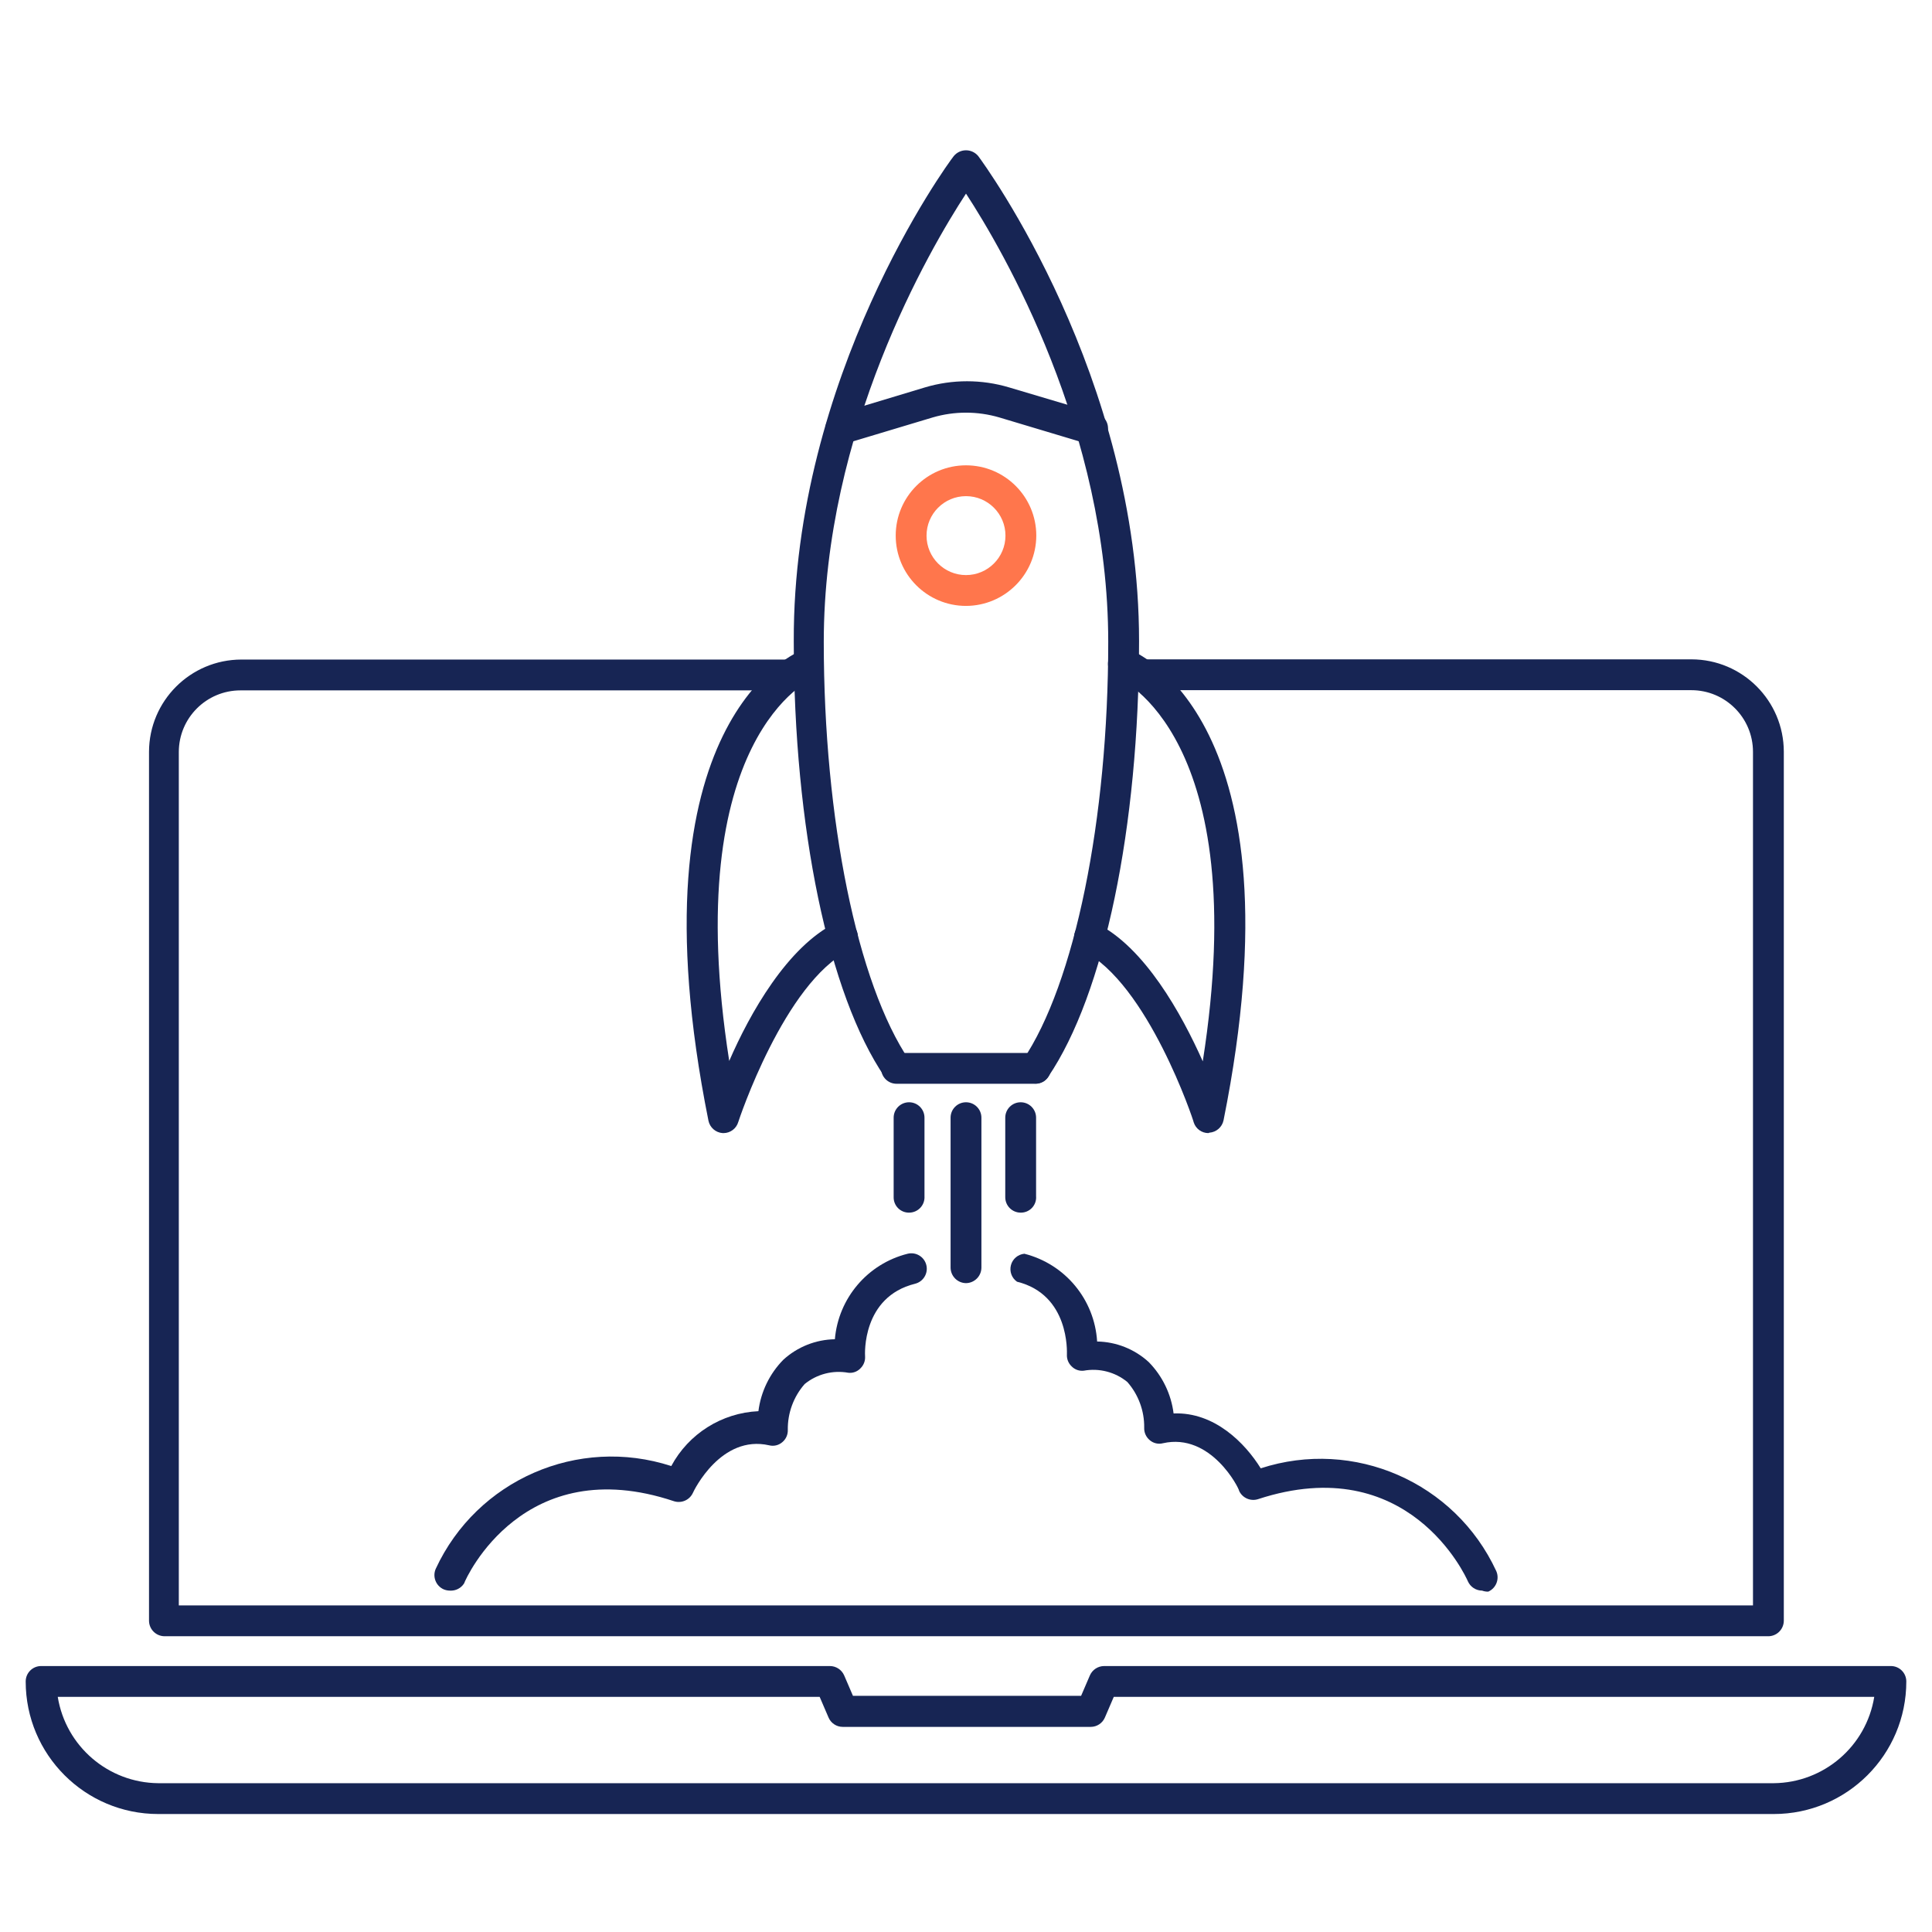
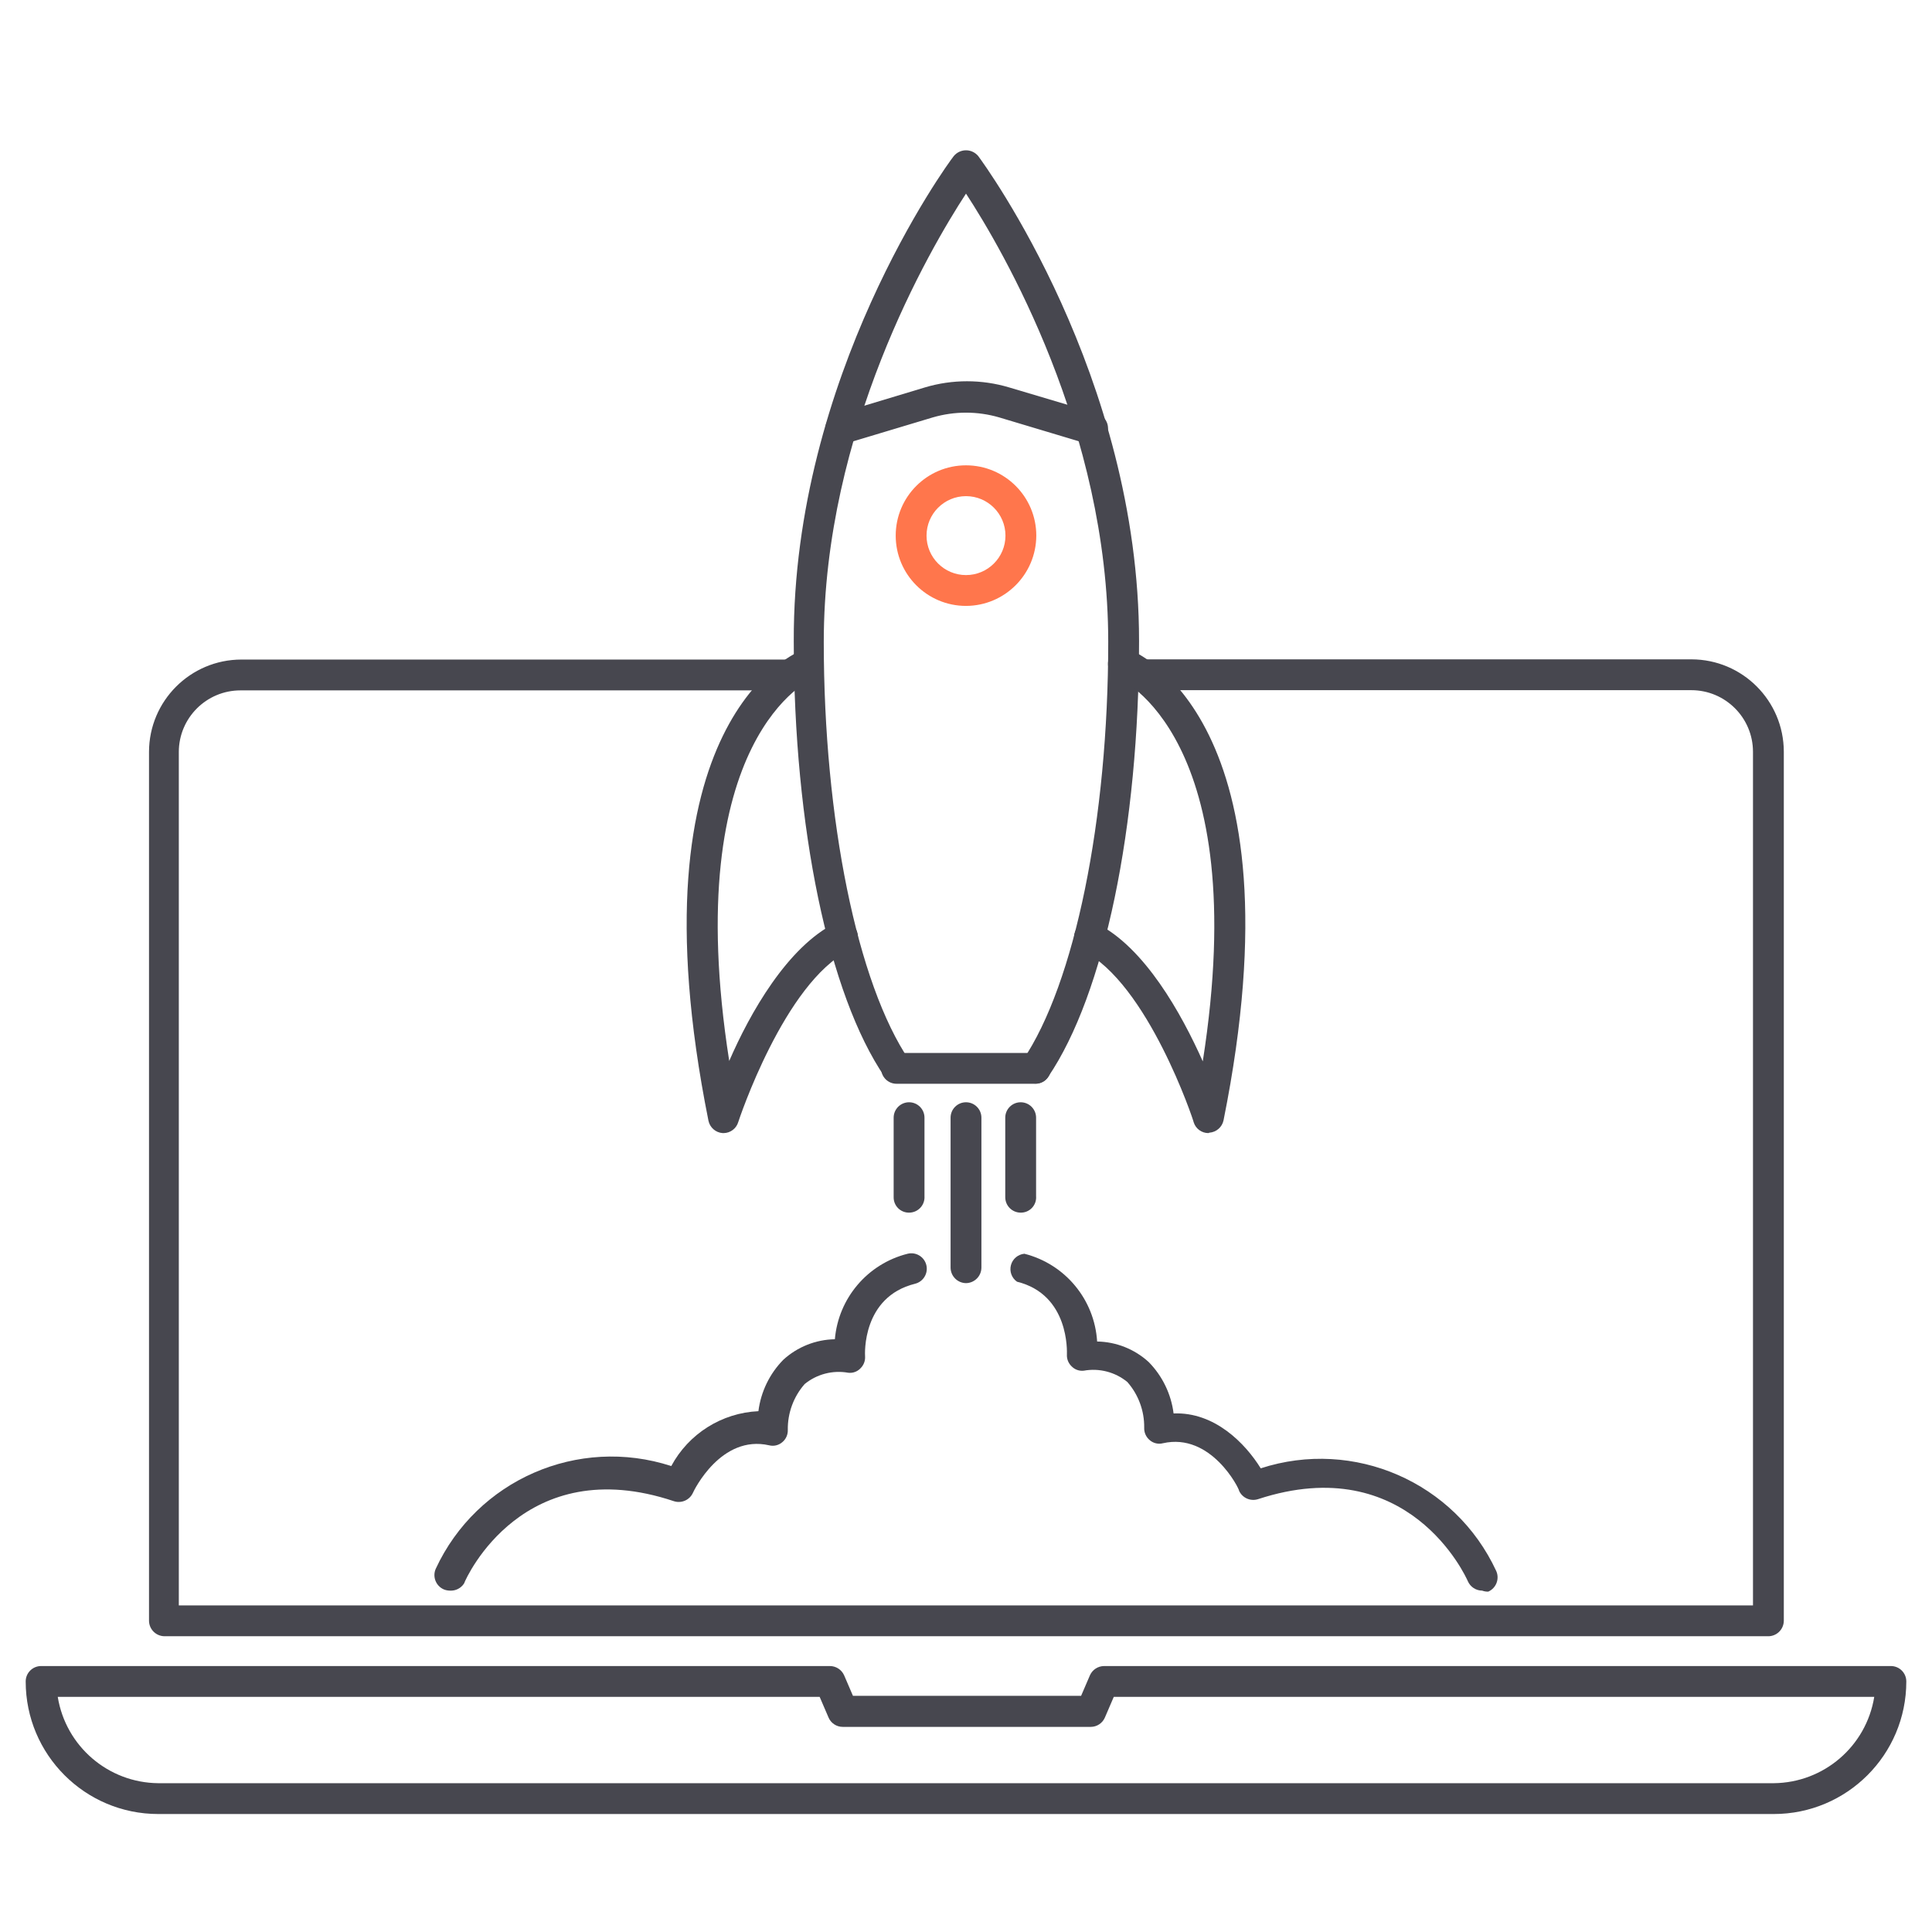
<svg xmlns="http://www.w3.org/2000/svg" id="Layer_1" data-name="Layer 1" viewBox="0 0 94 94">
-   <path fill="#172554" d="M86,79.61H8a.76.76,0,0,1-.75-.75V36.58a4.5,4.5,0,0,1,4.49-4.49H38.45a.75.75,0,0,1,0,1.5H11.7a3,3,0,0,0-3,3V78.11H85.29V36.58a3,3,0,0,0-3-3H55.55a.75.75,0,0,1,0-1.5H82.3a4.5,4.5,0,0,1,4.49,4.49V78.86A.76.76,0,0,1,86,79.61Z" />
-   <path fill="#172554" d="M86.3,88.26H7.7a6.45,6.45,0,0,1-6.45-6.45A.75.75,0,0,1,2,81.06H40.38a.76.76,0,0,1,.69.45l.43,1H52.6l.43-1a.76.76,0,0,1,.69-.45H92a.75.75,0,0,1,.75.75A6.45,6.45,0,0,1,86.3,88.26ZM2.81,82.56a5,5,0,0,0,4.89,4.2H86.3a5,5,0,0,0,4.89-4.2h-37l-.43,1a.75.75,0,0,1-.69.46H41a.75.75,0,0,1-.69-.46l-.43-1Z" />
-   <path fill="#172554" d="M21.89,77.39a.8.8,0,0,1-.3-.06.76.76,0,0,1-.39-1,9.42,9.42,0,0,1,11.46-5,5.08,5.08,0,0,1,4.24-2.67,4.34,4.34,0,0,1,1.21-2.5,3.81,3.81,0,0,1,2.51-1A4.7,4.7,0,0,1,44.16,61a.75.75,0,0,1,.36,1.46c-2.58.64-2.44,3.42-2.43,3.54a.74.74,0,0,1-.23.58.7.7,0,0,1-.59.21,2.62,2.62,0,0,0-2.12.55,3.31,3.31,0,0,0-.82,2.23.74.74,0,0,1-.27.6.71.71,0,0,1-.64.15c-2.34-.53-3.66,2.2-3.71,2.32a.76.76,0,0,1-.92.4c-7.3-2.44-10.1,3.69-10.21,4A.76.76,0,0,1,21.89,77.39Z" />
-   <path fill="#172554" d="M72.11,77.39a.76.76,0,0,1-.69-.45c-.11-.26-2.91-6.39-10.21-4a.76.76,0,0,1-.92-.4c0-.12-1.37-2.85-3.71-2.32a.71.71,0,0,1-.64-.15.75.75,0,0,1-.27-.61,3.3,3.3,0,0,0-.82-2.22,2.61,2.61,0,0,0-2.12-.55.71.71,0,0,1-.59-.21.74.74,0,0,1-.23-.58c0-.12.13-2.91-2.43-3.54A.75.75,0,0,1,49.84,61a4.7,4.7,0,0,1,3.54,4.27,3.81,3.81,0,0,1,2.51,1,4.34,4.34,0,0,1,1.21,2.5c2-.08,3.49,1.46,4.24,2.67a9.42,9.42,0,0,1,11.46,5,.76.76,0,0,1-.39,1A.8.8,0,0,1,72.11,77.39Z" />
-   <path fill="#172554" d="M50.38,52.73H43.62a.75.75,0,0,1,0-1.5h6.76a.75.75,0,0,1,0,1.5Z" />
-   <path fill="#172554" d="M50.38,52.72a.74.74,0,0,1-.42-.13.75.75,0,0,1-.2-1c2.53-3.73,4.16-11.72,4.16-20.36,0-10.29-5.13-19.07-6.92-21.81-1.79,2.74-6.92,11.54-6.92,21.81,0,8.64,1.63,16.63,4.16,20.36a.75.75,0,0,1-.2,1,.74.74,0,0,1-1-.2c-2.73-4-4.42-12.15-4.42-21.2C38.58,18.31,46.08,8,46.4,7.6a.77.77,0,0,1,1.2,0c.32.43,7.82,10.71,7.82,23.59,0,9.05-1.69,17.18-4.42,21.2A.73.73,0,0,1,50.38,52.72Z" />
-   <path fill="#172554" d="M53.1,21.59a.76.76,0,0,1-.21,0l-4.27-1.28a5.76,5.76,0,0,0-3.24,0l-4.26,1.28a.75.75,0,1,1-.43-1.44L45,18.85a7.15,7.15,0,0,1,4.1,0l4.27,1.27a.75.75,0,0,1-.22,1.47Z" />
-   <path fill="#172554" d="M35.21,55.13h-.05a.76.76,0,0,1-.69-.6C30.55,35,38.73,31.74,39.08,31.61A.75.75,0,0,1,39.6,33c-.1,0-6.59,2.85-4.12,18.62,1-2.31,2.83-5.56,5.18-6.72a.75.75,0,0,1,1,.34.74.74,0,0,1-.34,1c-3.16,1.57-5.38,8.28-5.4,8.35A.75.75,0,0,1,35.21,55.13Z" />
-   <path fill="#172554" d="M58.79,55.13a.75.75,0,0,1-.71-.52c0-.07-2.24-6.78-5.4-8.35a.74.74,0,0,1-.34-1,.75.75,0,0,1,1-.34c2.35,1.16,4.15,4.41,5.18,6.72C61,35.82,54.46,33,54.4,33a.75.75,0,0,1,.52-1.41c.35.13,8.53,3.41,4.61,22.92a.76.76,0,0,1-.69.6Z" />
-   <path fill="#172554" d="M47,62.43a.76.76,0,0,1-.75-.75v-7.3a.75.75,0,1,1,1.5,0v7.3A.76.76,0,0,1,47,62.43Z" />
-   <path fill="#172554" d="M44.23,59a.74.74,0,0,1-.75-.75V54.38a.75.75,0,0,1,1.5,0V58.2A.75.75,0,0,1,44.23,59Z" />
-   <path fill="#172554" d="M49.66,59a.75.75,0,0,1-.75-.75V54.38a.75.75,0,1,1,1.5,0V58.2A.74.74,0,0,1,49.66,59Z" />
+   <path fill="#47474f" d="M86,79.61H8a.76.76,0,0,1-.75-.75V36.58a4.5,4.5,0,0,1,4.49-4.49H38.45a.75.75,0,0,1,0,1.5H11.7a3,3,0,0,0-3,3V78.11H85.29V36.58a3,3,0,0,0-3-3H55.55a.75.75,0,0,1,0-1.5H82.3a4.5,4.5,0,0,1,4.49,4.49V78.86A.76.76,0,0,1,86,79.61Z" />
+   <path fill="#47474f" d="M86.3,88.26H7.7a6.45,6.45,0,0,1-6.45-6.45A.75.75,0,0,1,2,81.06H40.38a.76.76,0,0,1,.69.45l.43,1H52.6l.43-1a.76.76,0,0,1,.69-.45H92a.75.75,0,0,1,.75.75A6.45,6.45,0,0,1,86.3,88.26ZM2.81,82.56a5,5,0,0,0,4.89,4.2H86.3a5,5,0,0,0,4.89-4.2h-37l-.43,1a.75.75,0,0,1-.69.46H41a.75.75,0,0,1-.69-.46l-.43-1Z" />
+   <path fill="#47474f" d="M21.89,77.39a.8.8,0,0,1-.3-.06.76.76,0,0,1-.39-1,9.42,9.42,0,0,1,11.46-5,5.08,5.08,0,0,1,4.24-2.67,4.34,4.34,0,0,1,1.21-2.5,3.81,3.81,0,0,1,2.51-1A4.7,4.7,0,0,1,44.16,61a.75.75,0,0,1,.36,1.46c-2.58.64-2.44,3.42-2.43,3.54a.74.74,0,0,1-.23.58.7.7,0,0,1-.59.21,2.62,2.62,0,0,0-2.12.55,3.31,3.31,0,0,0-.82,2.23.74.74,0,0,1-.27.6.71.71,0,0,1-.64.15c-2.34-.53-3.66,2.2-3.71,2.32a.76.76,0,0,1-.92.4c-7.3-2.44-10.1,3.69-10.21,4A.76.76,0,0,1,21.89,77.39Z" />
+   <path fill="#47474f" d="M72.11,77.39a.76.76,0,0,1-.69-.45c-.11-.26-2.91-6.39-10.21-4a.76.76,0,0,1-.92-.4c0-.12-1.37-2.85-3.71-2.32a.71.71,0,0,1-.64-.15.75.75,0,0,1-.27-.61,3.3,3.3,0,0,0-.82-2.22,2.61,2.61,0,0,0-2.12-.55.71.71,0,0,1-.59-.21.74.74,0,0,1-.23-.58c0-.12.13-2.91-2.43-3.54A.75.75,0,0,1,49.84,61a4.7,4.7,0,0,1,3.54,4.27,3.81,3.81,0,0,1,2.51,1,4.34,4.34,0,0,1,1.21,2.5c2-.08,3.49,1.46,4.24,2.67a9.42,9.42,0,0,1,11.46,5,.76.76,0,0,1-.39,1A.8.8,0,0,1,72.11,77.39Z" />
+   <path fill="#47474f" d="M50.38,52.73H43.62a.75.75,0,0,1,0-1.5h6.76a.75.75,0,0,1,0,1.5Z" />
+   <path fill="#47474f" d="M50.38,52.72a.74.74,0,0,1-.42-.13.75.75,0,0,1-.2-1c2.53-3.73,4.16-11.72,4.16-20.36,0-10.29-5.13-19.07-6.92-21.81-1.79,2.74-6.92,11.54-6.92,21.81,0,8.64,1.63,16.63,4.16,20.36a.75.75,0,0,1-.2,1,.74.74,0,0,1-1-.2c-2.73-4-4.42-12.15-4.42-21.2C38.58,18.31,46.08,8,46.4,7.6a.77.77,0,0,1,1.2,0c.32.43,7.82,10.71,7.82,23.59,0,9.05-1.69,17.18-4.42,21.2A.73.73,0,0,1,50.38,52.72Z" />
+   <path fill="#47474f" d="M53.1,21.59a.76.76,0,0,1-.21,0l-4.27-1.28a5.76,5.76,0,0,0-3.24,0l-4.26,1.28a.75.75,0,1,1-.43-1.44L45,18.85a7.15,7.15,0,0,1,4.1,0l4.27,1.27a.75.75,0,0,1-.22,1.47Z" />
+   <path fill="#47474f" d="M35.21,55.13h-.05a.76.76,0,0,1-.69-.6C30.55,35,38.73,31.74,39.08,31.61A.75.75,0,0,1,39.6,33c-.1,0-6.59,2.85-4.12,18.62,1-2.31,2.83-5.56,5.18-6.72a.75.75,0,0,1,1,.34.74.74,0,0,1-.34,1c-3.16,1.57-5.38,8.28-5.4,8.35A.75.75,0,0,1,35.21,55.13Z" />
+   <path fill="#47474f" d="M58.79,55.13a.75.75,0,0,1-.71-.52c0-.07-2.24-6.78-5.4-8.35a.74.74,0,0,1-.34-1,.75.75,0,0,1,1-.34c2.35,1.16,4.15,4.41,5.18,6.72C61,35.82,54.46,33,54.4,33a.75.75,0,0,1,.52-1.41c.35.13,8.53,3.41,4.61,22.92a.76.76,0,0,1-.69.6Z" />
+   <path fill="#47474f" d="M47,62.43a.76.76,0,0,1-.75-.75v-7.3a.75.75,0,1,1,1.5,0v7.3A.76.76,0,0,1,47,62.43Z" />
+   <path fill="#47474f" d="M44.23,59a.74.74,0,0,1-.75-.75V54.38a.75.75,0,0,1,1.5,0V58.2A.75.75,0,0,1,44.23,59Z" />
+   <path fill="#47474f" d="M49.66,59a.75.75,0,0,1-.75-.75V54.38a.75.75,0,1,1,1.5,0V58.2A.74.74,0,0,1,49.66,59Z" />
  <path fill="#FF764C" d="M47,29.48a3.42,3.42,0,1,1,3.42-3.42A3.43,3.43,0,0,1,47,29.48Zm0-5.34a1.92,1.92,0,1,0,1.92,1.92A1.92,1.92,0,0,0,47,24.14Z" />
</svg>
